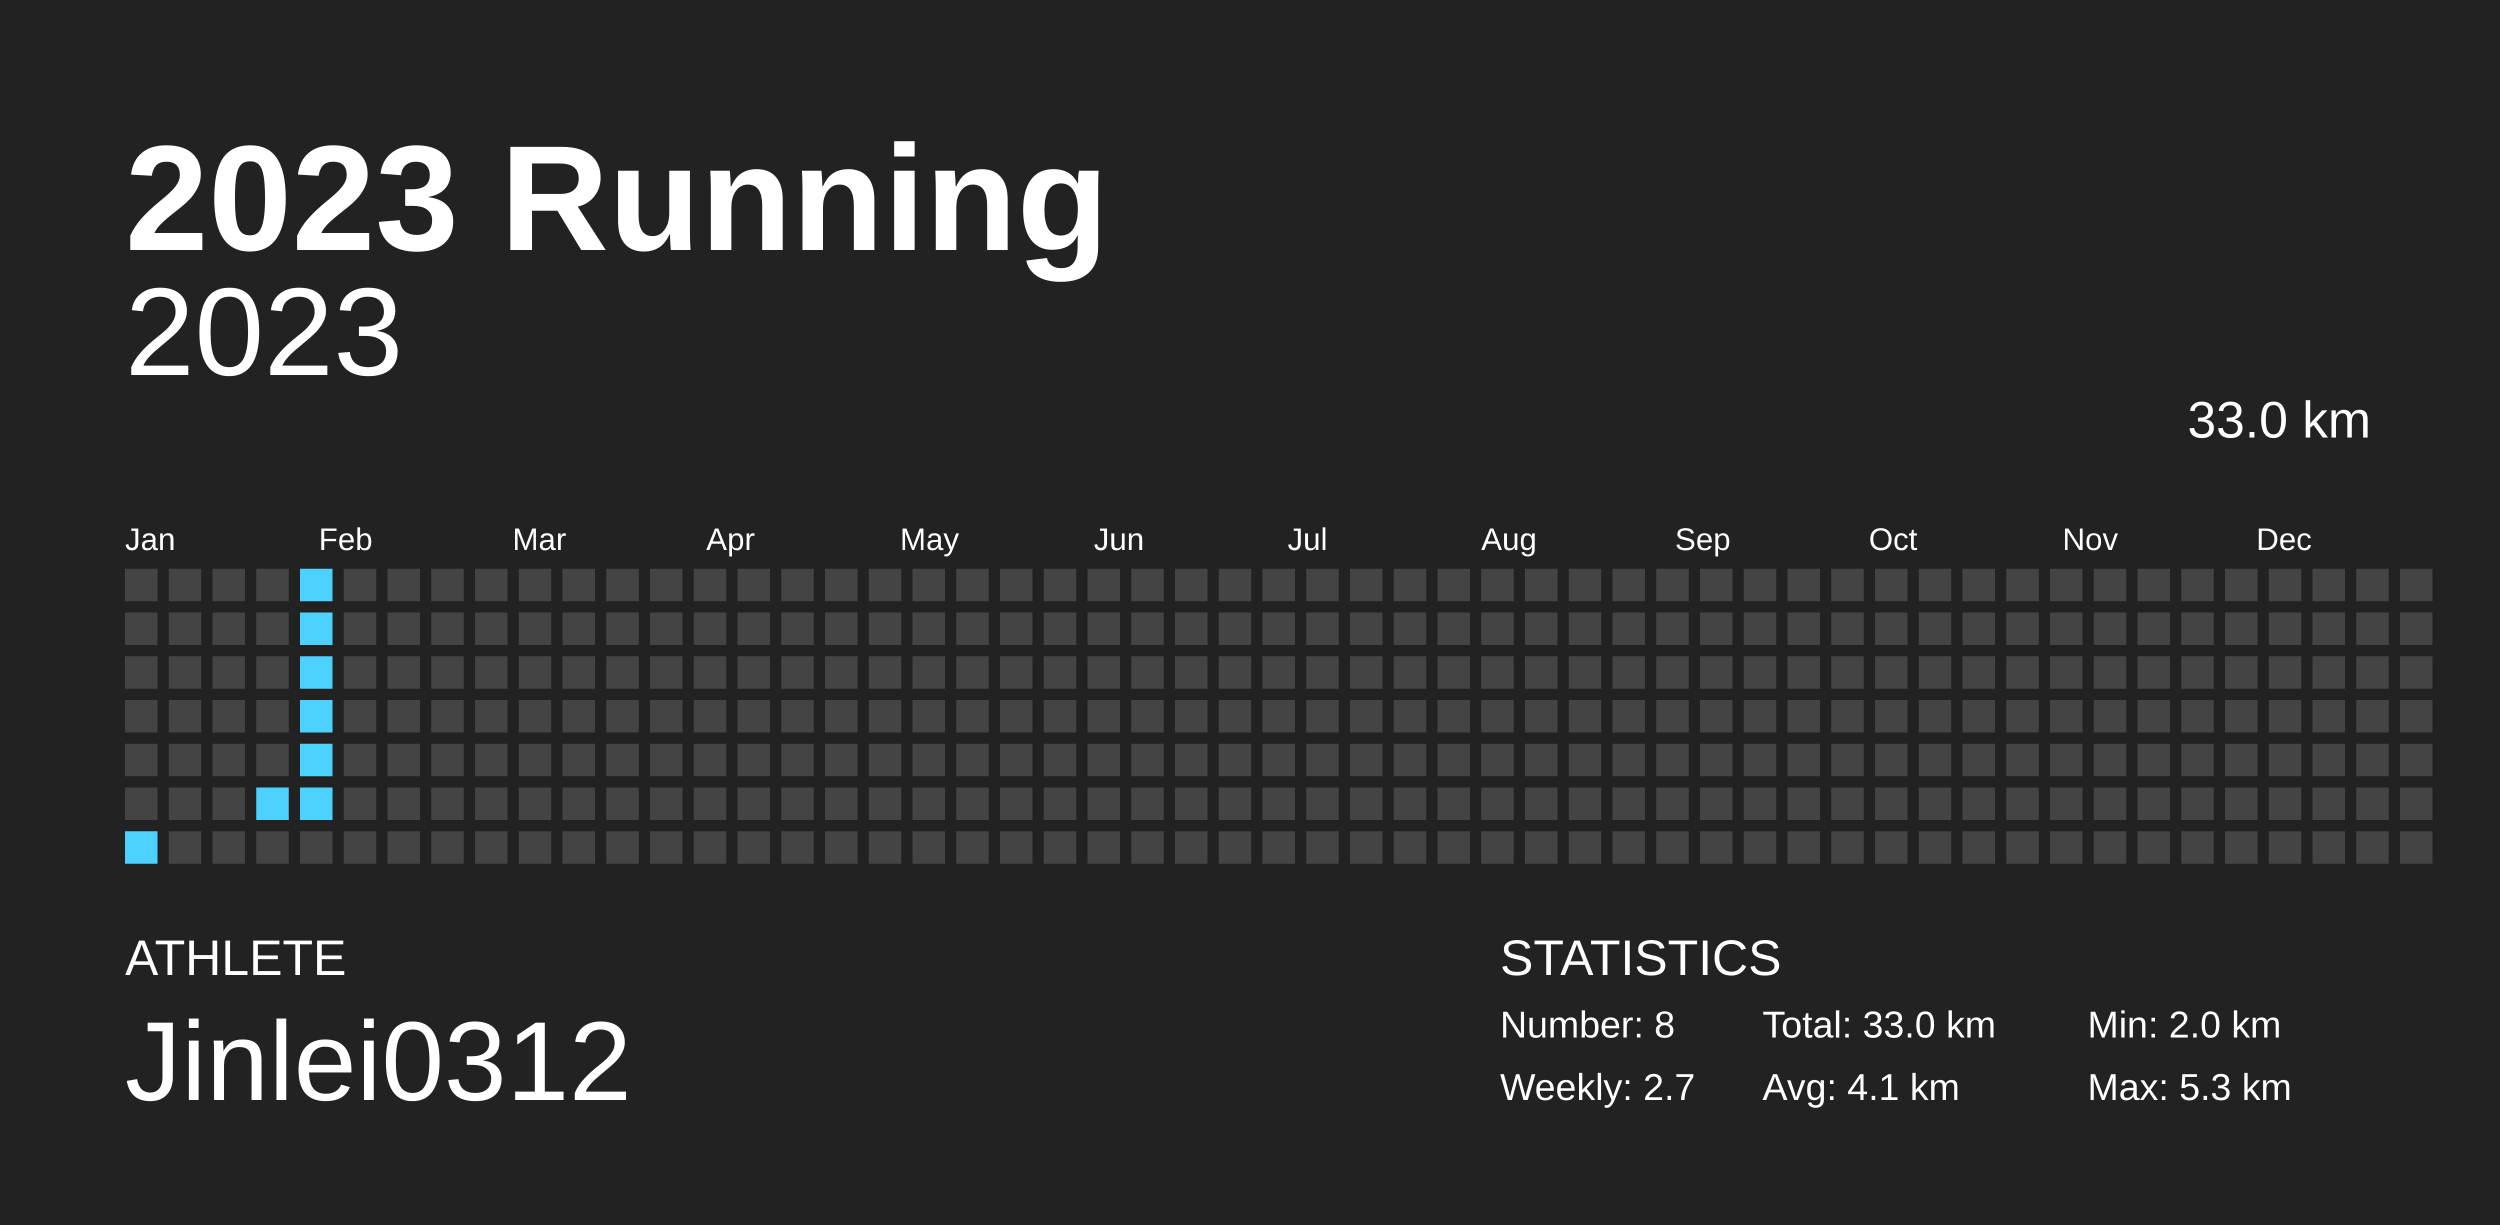
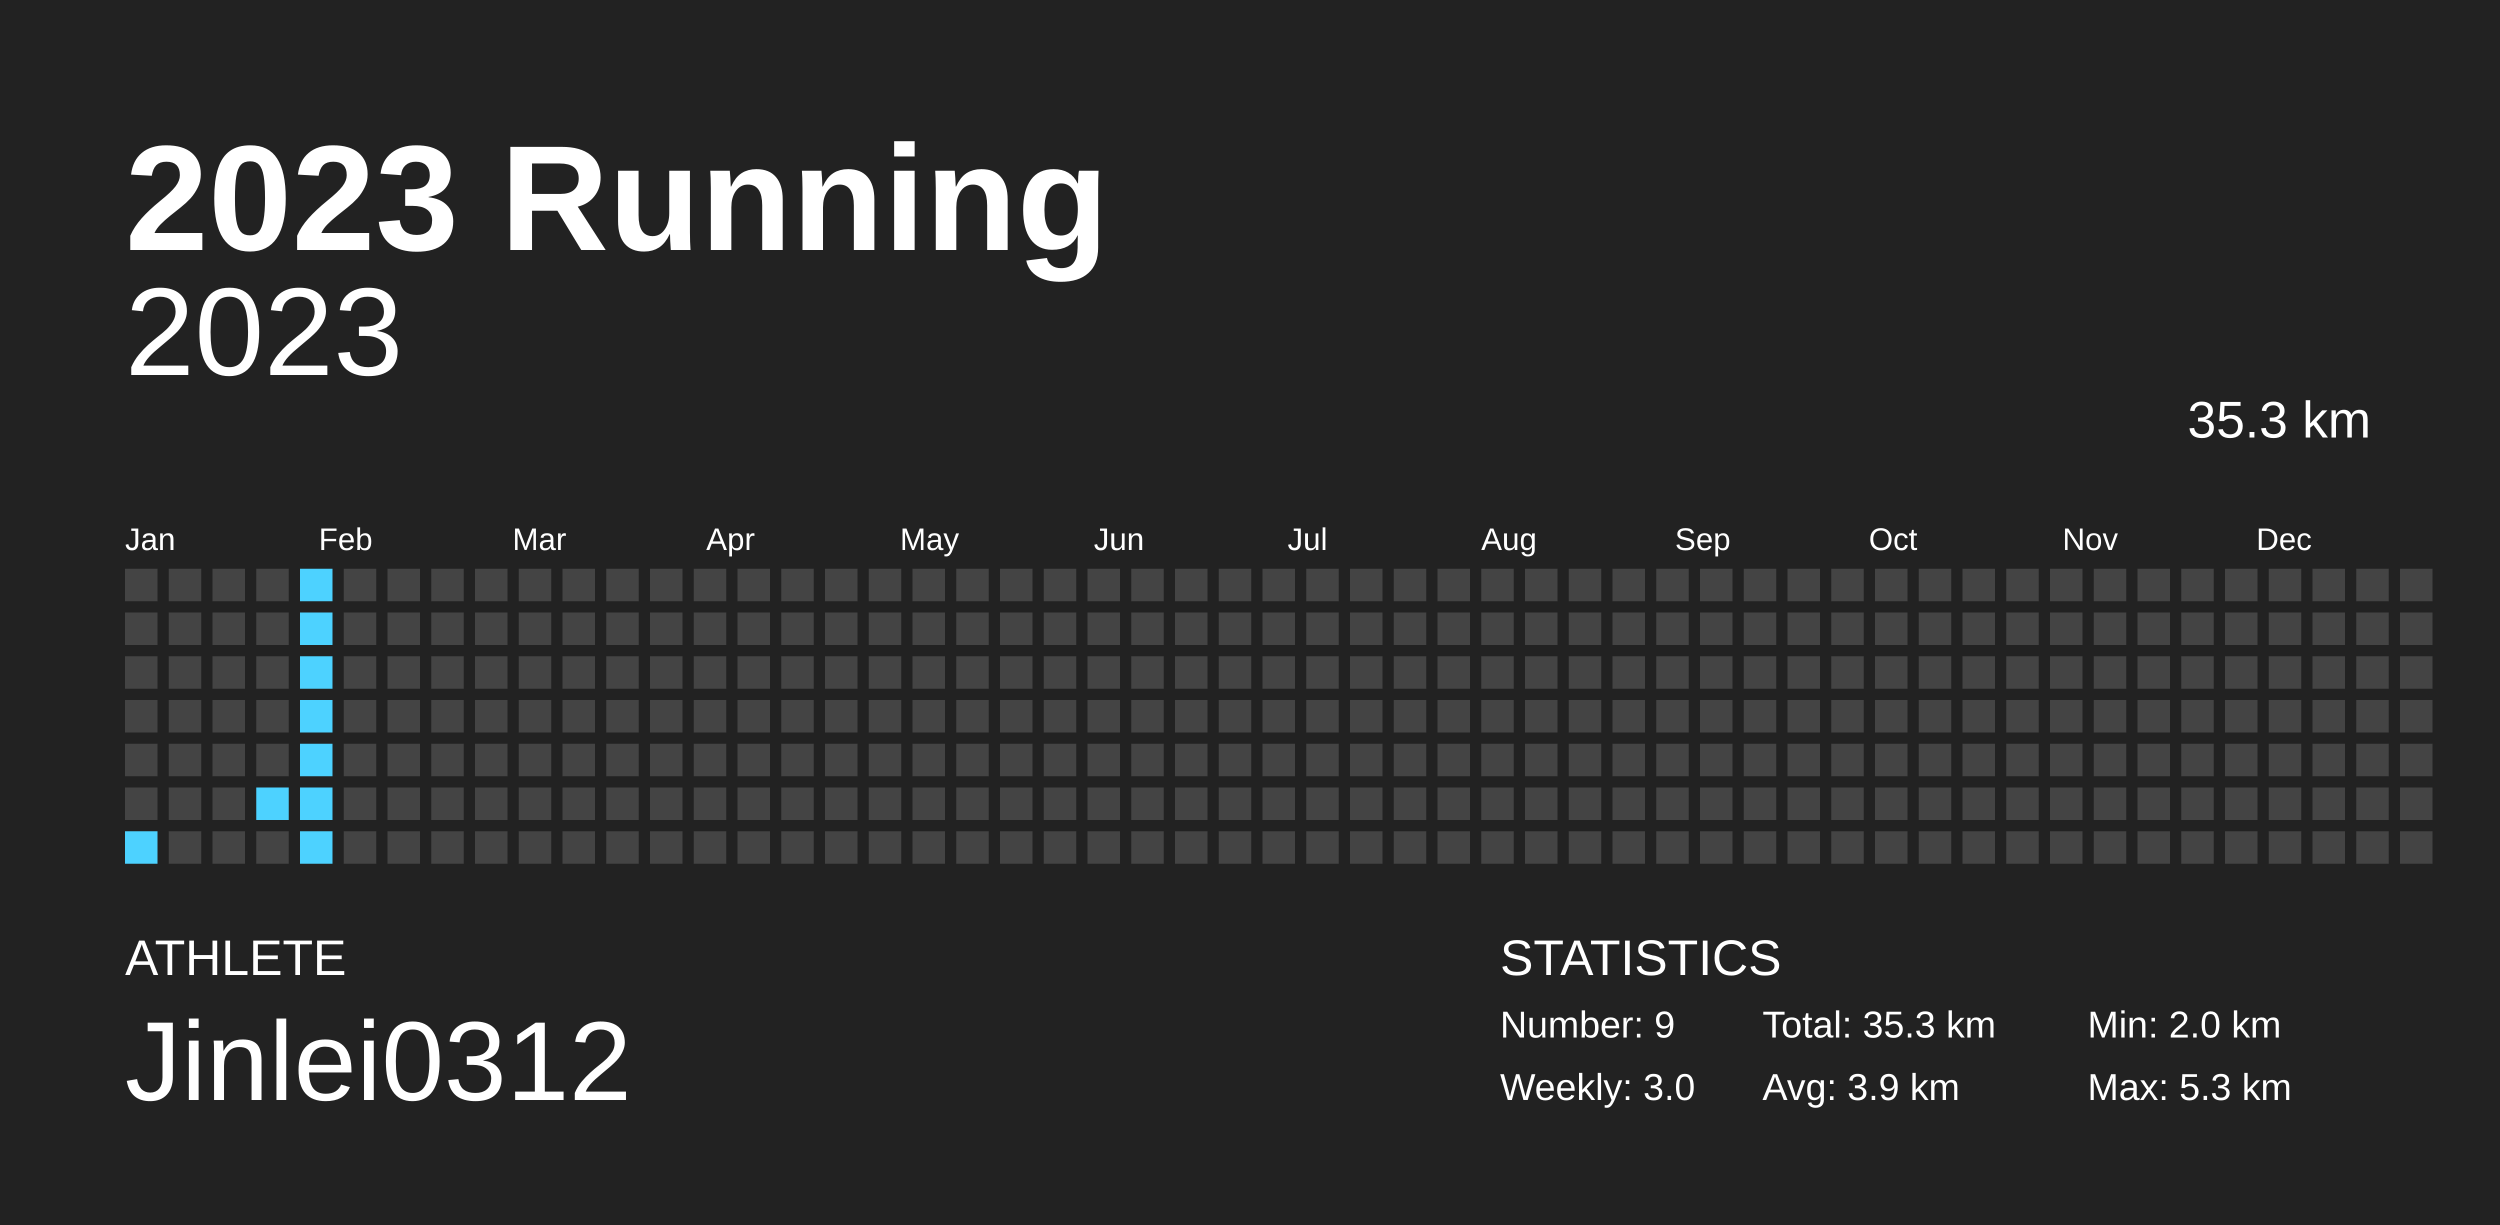
<svg xmlns="http://www.w3.org/2000/svg" baseProfile="full" height="98mm" version="1.1" viewBox="0,0,200,98" width="200mm">
  <defs />
  <rect fill="#222222" height="98" width="200" x="0" y="0" />
  <text fill="#FFFFFF" style="font-size:12px; font-family:Arial; font-weight:bold;" x="10" y="20">2023 Running</text>
  <text fill="#FFFFFF" style="font-size:4px; font-family:Arial" x="10" y="78">ATHLETE</text>
  <text fill="#FFFFFF" style="font-size:9px; font-family:Arial" x="10" y="88">Jinlei0312</text>
  <text fill="#FFFFFF" style="font-size:4px; font-family:Arial" x="120" y="78">STATISTICS</text>
-   <text fill="#FFFFFF" style="font-size:3px; font-family:Arial" x="120" y="83">Number: 8</text>
-   <text fill="#FFFFFF" style="font-size:3px; font-family:Arial" x="120" y="88">Weekly: 2.7</text>
-   <text fill="#FFFFFF" style="font-size:3px; font-family:Arial" x="141" y="83">Total: 33.0 km</text>
-   <text fill="#FFFFFF" style="font-size:3px; font-family:Arial" x="141" y="88">Avg: 4.1 km</text>
+   <text fill="#FFFFFF" style="font-size:3px; font-family:Arial" x="120" y="83">Number: 9</text>
+   <text fill="#FFFFFF" style="font-size:3px; font-family:Arial" x="120" y="88">Weekly: 3.0</text>
+   <text fill="#FFFFFF" style="font-size:3px; font-family:Arial" x="141" y="83">Total: 35.3 km</text>
+   <text fill="#FFFFFF" style="font-size:3px; font-family:Arial" x="141" y="88">Avg: 3.9 km</text>
  <text fill="#FFFFFF" style="font-size:3px; font-family:Arial" x="167" y="83">Min: 2.0 km</text>
  <text fill="#FFFFFF" style="font-size:3px; font-family:Arial" x="167" y="88">Max: 5.3 km</text>
  <text alignment-baseline="hanging" fill="#FFFFFF" style="font-size:10.0px; font-family:Arial;" x="10" y="30">2023</text>
-   <text alignment-baseline="hanging" fill="#FFFFFF" style="font-size:4.125px; font-family:Arial;" x="175" y="35">33.0 km</text>
+   <text alignment-baseline="hanging" fill="#FFFFFF" style="font-size:4.125px; font-family:Arial;" x="175" y="35">35.3 km</text>
  <text fill="#FFFFFF" style="font-size:2.5px; font-family:Arial" x="10.0" y="44">Jan</text>
  <text fill="#FFFFFF" style="font-size:2.5px; font-family:Arial" x="25.5" y="44">Feb</text>
  <text fill="#FFFFFF" style="font-size:2.5px; font-family:Arial" x="41.0" y="44">Mar</text>
  <text fill="#FFFFFF" style="font-size:2.5px; font-family:Arial" x="56.5" y="44">Apr</text>
  <text fill="#FFFFFF" style="font-size:2.5px; font-family:Arial" x="72.0" y="44">May</text>
  <text fill="#FFFFFF" style="font-size:2.5px; font-family:Arial" x="87.5" y="44">Jun</text>
  <text fill="#FFFFFF" style="font-size:2.5px; font-family:Arial" x="103.0" y="44">Jul</text>
  <text fill="#FFFFFF" style="font-size:2.5px; font-family:Arial" x="118.5" y="44">Aug</text>
  <text fill="#FFFFFF" style="font-size:2.5px; font-family:Arial" x="134.0" y="44">Sep</text>
  <text fill="#FFFFFF" style="font-size:2.5px; font-family:Arial" x="149.5" y="44">Oct</text>
  <text fill="#FFFFFF" style="font-size:2.5px; font-family:Arial" x="165.0" y="44">Nov</text>
  <text fill="#FFFFFF" style="font-size:2.5px; font-family:Arial" x="180.5" y="44">Dec</text>
  <rect fill="#444444" height="2.6" width="2.6" x="10.0" y="45.5" />
  <rect fill="#444444" height="2.6" width="2.6" x="10.0" y="49.0" />
  <rect fill="#444444" height="2.6" width="2.6" x="10.0" y="52.5" />
  <rect fill="#444444" height="2.6" width="2.6" x="10.0" y="56.0" />
  <rect fill="#444444" height="2.6" width="2.6" x="10.0" y="59.5" />
  <rect fill="#444444" height="2.6" width="2.6" x="10.0" y="63.0" />
  <rect fill="#4dd2ff" height="2.6" width="2.6" x="10.0" y="66.5" />
  <rect fill="#444444" height="2.6" width="2.6" x="13.5" y="45.5" />
  <rect fill="#444444" height="2.6" width="2.6" x="13.5" y="49.0" />
  <rect fill="#444444" height="2.6" width="2.6" x="13.5" y="52.5" />
  <rect fill="#444444" height="2.6" width="2.6" x="13.5" y="56.0" />
  <rect fill="#444444" height="2.6" width="2.6" x="13.5" y="59.5" />
  <rect fill="#444444" height="2.6" width="2.6" x="13.5" y="63.0" />
  <rect fill="#444444" height="2.6" width="2.6" x="13.5" y="66.5" />
  <rect fill="#444444" height="2.6" width="2.6" x="17.0" y="45.5" />
  <rect fill="#444444" height="2.6" width="2.6" x="17.0" y="49.0" />
  <rect fill="#444444" height="2.6" width="2.6" x="17.0" y="52.5" />
  <rect fill="#444444" height="2.6" width="2.6" x="17.0" y="56.0" />
  <rect fill="#444444" height="2.6" width="2.6" x="17.0" y="59.5" />
  <rect fill="#444444" height="2.6" width="2.6" x="17.0" y="63.0" />
  <rect fill="#444444" height="2.6" width="2.6" x="17.0" y="66.5" />
  <rect fill="#444444" height="2.6" width="2.6" x="20.5" y="45.5" />
  <rect fill="#444444" height="2.6" width="2.6" x="20.5" y="49.0" />
  <rect fill="#444444" height="2.6" width="2.6" x="20.5" y="52.5" />
  <rect fill="#444444" height="2.6" width="2.6" x="20.5" y="56.0" />
  <rect fill="#444444" height="2.6" width="2.6" x="20.5" y="59.5" />
  <rect fill="#4dd2ff" height="2.6" width="2.6" x="20.5" y="63.0" />
  <rect fill="#444444" height="2.6" width="2.6" x="20.5" y="66.5" />
  <rect fill="#4dd2ff" height="2.6" width="2.6" x="24.0" y="45.5" />
  <rect fill="#4dd2ff" height="2.6" width="2.6" x="24.0" y="49.0" />
  <rect fill="#4dd2ff" height="2.6" width="2.6" x="24.0" y="52.5" />
  <rect fill="#4dd2ff" height="2.6" width="2.6" x="24.0" y="56.0" />
  <rect fill="#4dd2ff" height="2.6" width="2.6" x="24.0" y="59.5" />
  <rect fill="#4dd2ff" height="2.6" width="2.6" x="24.0" y="63.0" />
-   <rect fill="#444444" height="2.6" width="2.6" x="24.0" y="66.5" />
+   <rect fill="#4dd2ff" height="2.6" width="2.6" x="24.0" y="66.5" />
  <rect fill="#444444" height="2.6" width="2.6" x="27.5" y="45.5" />
  <rect fill="#444444" height="2.6" width="2.6" x="27.5" y="49.0" />
  <rect fill="#444444" height="2.6" width="2.6" x="27.5" y="52.5" />
  <rect fill="#444444" height="2.6" width="2.6" x="27.5" y="56.0" />
  <rect fill="#444444" height="2.6" width="2.6" x="27.5" y="59.5" />
  <rect fill="#444444" height="2.6" width="2.6" x="27.5" y="63.0" />
  <rect fill="#444444" height="2.6" width="2.6" x="27.5" y="66.5" />
  <rect fill="#444444" height="2.6" width="2.6" x="31.0" y="45.5" />
  <rect fill="#444444" height="2.6" width="2.6" x="31.0" y="49.0" />
  <rect fill="#444444" height="2.6" width="2.6" x="31.0" y="52.5" />
  <rect fill="#444444" height="2.6" width="2.6" x="31.0" y="56.0" />
  <rect fill="#444444" height="2.6" width="2.6" x="31.0" y="59.5" />
  <rect fill="#444444" height="2.6" width="2.6" x="31.0" y="63.0" />
  <rect fill="#444444" height="2.6" width="2.6" x="31.0" y="66.5" />
  <rect fill="#444444" height="2.6" width="2.6" x="34.5" y="45.5" />
  <rect fill="#444444" height="2.6" width="2.6" x="34.5" y="49.0" />
  <rect fill="#444444" height="2.6" width="2.6" x="34.5" y="52.5" />
  <rect fill="#444444" height="2.6" width="2.6" x="34.5" y="56.0" />
  <rect fill="#444444" height="2.6" width="2.6" x="34.5" y="59.5" />
  <rect fill="#444444" height="2.6" width="2.6" x="34.5" y="63.0" />
  <rect fill="#444444" height="2.6" width="2.6" x="34.5" y="66.5" />
  <rect fill="#444444" height="2.6" width="2.6" x="38.0" y="45.5" />
  <rect fill="#444444" height="2.6" width="2.6" x="38.0" y="49.0" />
  <rect fill="#444444" height="2.6" width="2.6" x="38.0" y="52.5" />
  <rect fill="#444444" height="2.6" width="2.6" x="38.0" y="56.0" />
  <rect fill="#444444" height="2.6" width="2.6" x="38.0" y="59.5" />
  <rect fill="#444444" height="2.6" width="2.6" x="38.0" y="63.0" />
  <rect fill="#444444" height="2.6" width="2.6" x="38.0" y="66.5" />
  <rect fill="#444444" height="2.6" width="2.6" x="41.5" y="45.5" />
  <rect fill="#444444" height="2.6" width="2.6" x="41.5" y="49.0" />
  <rect fill="#444444" height="2.6" width="2.6" x="41.5" y="52.5" />
  <rect fill="#444444" height="2.6" width="2.6" x="41.5" y="56.0" />
  <rect fill="#444444" height="2.6" width="2.6" x="41.5" y="59.5" />
  <rect fill="#444444" height="2.6" width="2.6" x="41.5" y="63.0" />
  <rect fill="#444444" height="2.6" width="2.6" x="41.5" y="66.5" />
  <rect fill="#444444" height="2.6" width="2.6" x="45.0" y="45.5" />
  <rect fill="#444444" height="2.6" width="2.6" x="45.0" y="49.0" />
  <rect fill="#444444" height="2.6" width="2.6" x="45.0" y="52.5" />
  <rect fill="#444444" height="2.6" width="2.6" x="45.0" y="56.0" />
  <rect fill="#444444" height="2.6" width="2.6" x="45.0" y="59.5" />
  <rect fill="#444444" height="2.6" width="2.6" x="45.0" y="63.0" />
  <rect fill="#444444" height="2.6" width="2.6" x="45.0" y="66.5" />
  <rect fill="#444444" height="2.6" width="2.6" x="48.5" y="45.5" />
  <rect fill="#444444" height="2.6" width="2.6" x="48.5" y="49.0" />
  <rect fill="#444444" height="2.6" width="2.6" x="48.5" y="52.5" />
  <rect fill="#444444" height="2.6" width="2.6" x="48.5" y="56.0" />
  <rect fill="#444444" height="2.6" width="2.6" x="48.5" y="59.5" />
  <rect fill="#444444" height="2.6" width="2.6" x="48.5" y="63.0" />
  <rect fill="#444444" height="2.6" width="2.6" x="48.5" y="66.5" />
  <rect fill="#444444" height="2.6" width="2.6" x="52.0" y="45.5" />
  <rect fill="#444444" height="2.6" width="2.6" x="52.0" y="49.0" />
  <rect fill="#444444" height="2.6" width="2.6" x="52.0" y="52.5" />
  <rect fill="#444444" height="2.6" width="2.6" x="52.0" y="56.0" />
  <rect fill="#444444" height="2.6" width="2.6" x="52.0" y="59.5" />
  <rect fill="#444444" height="2.6" width="2.6" x="52.0" y="63.0" />
  <rect fill="#444444" height="2.6" width="2.6" x="52.0" y="66.5" />
  <rect fill="#444444" height="2.6" width="2.6" x="55.5" y="45.5" />
  <rect fill="#444444" height="2.6" width="2.6" x="55.5" y="49.0" />
  <rect fill="#444444" height="2.6" width="2.6" x="55.5" y="52.5" />
  <rect fill="#444444" height="2.6" width="2.6" x="55.5" y="56.0" />
  <rect fill="#444444" height="2.6" width="2.6" x="55.5" y="59.5" />
  <rect fill="#444444" height="2.6" width="2.6" x="55.5" y="63.0" />
  <rect fill="#444444" height="2.6" width="2.6" x="55.5" y="66.5" />
  <rect fill="#444444" height="2.6" width="2.6" x="59.0" y="45.5" />
  <rect fill="#444444" height="2.6" width="2.6" x="59.0" y="49.0" />
  <rect fill="#444444" height="2.6" width="2.6" x="59.0" y="52.5" />
  <rect fill="#444444" height="2.6" width="2.6" x="59.0" y="56.0" />
  <rect fill="#444444" height="2.6" width="2.6" x="59.0" y="59.5" />
  <rect fill="#444444" height="2.6" width="2.6" x="59.0" y="63.0" />
  <rect fill="#444444" height="2.6" width="2.6" x="59.0" y="66.5" />
  <rect fill="#444444" height="2.6" width="2.6" x="62.5" y="45.5" />
  <rect fill="#444444" height="2.6" width="2.6" x="62.5" y="49.0" />
  <rect fill="#444444" height="2.6" width="2.6" x="62.5" y="52.5" />
  <rect fill="#444444" height="2.6" width="2.6" x="62.5" y="56.0" />
  <rect fill="#444444" height="2.6" width="2.6" x="62.5" y="59.5" />
  <rect fill="#444444" height="2.6" width="2.6" x="62.5" y="63.0" />
  <rect fill="#444444" height="2.6" width="2.6" x="62.5" y="66.5" />
  <rect fill="#444444" height="2.6" width="2.6" x="66.0" y="45.5" />
  <rect fill="#444444" height="2.6" width="2.6" x="66.0" y="49.0" />
  <rect fill="#444444" height="2.6" width="2.6" x="66.0" y="52.5" />
  <rect fill="#444444" height="2.6" width="2.6" x="66.0" y="56.0" />
  <rect fill="#444444" height="2.6" width="2.6" x="66.0" y="59.5" />
  <rect fill="#444444" height="2.6" width="2.6" x="66.0" y="63.0" />
  <rect fill="#444444" height="2.6" width="2.6" x="66.0" y="66.5" />
  <rect fill="#444444" height="2.6" width="2.6" x="69.5" y="45.5" />
  <rect fill="#444444" height="2.6" width="2.6" x="69.5" y="49.0" />
  <rect fill="#444444" height="2.6" width="2.6" x="69.5" y="52.5" />
  <rect fill="#444444" height="2.6" width="2.6" x="69.5" y="56.0" />
  <rect fill="#444444" height="2.6" width="2.6" x="69.5" y="59.5" />
  <rect fill="#444444" height="2.6" width="2.6" x="69.5" y="63.0" />
  <rect fill="#444444" height="2.6" width="2.6" x="69.5" y="66.5" />
  <rect fill="#444444" height="2.6" width="2.6" x="73.0" y="45.5" />
  <rect fill="#444444" height="2.6" width="2.6" x="73.0" y="49.0" />
  <rect fill="#444444" height="2.6" width="2.6" x="73.0" y="52.5" />
  <rect fill="#444444" height="2.6" width="2.6" x="73.0" y="56.0" />
  <rect fill="#444444" height="2.6" width="2.6" x="73.0" y="59.5" />
  <rect fill="#444444" height="2.6" width="2.6" x="73.0" y="63.0" />
  <rect fill="#444444" height="2.6" width="2.6" x="73.0" y="66.5" />
  <rect fill="#444444" height="2.6" width="2.6" x="76.5" y="45.5" />
  <rect fill="#444444" height="2.6" width="2.6" x="76.5" y="49.0" />
  <rect fill="#444444" height="2.6" width="2.6" x="76.5" y="52.5" />
  <rect fill="#444444" height="2.6" width="2.6" x="76.5" y="56.0" />
  <rect fill="#444444" height="2.6" width="2.6" x="76.5" y="59.5" />
  <rect fill="#444444" height="2.6" width="2.6" x="76.5" y="63.0" />
  <rect fill="#444444" height="2.6" width="2.6" x="76.5" y="66.5" />
  <rect fill="#444444" height="2.6" width="2.6" x="80.0" y="45.5" />
  <rect fill="#444444" height="2.6" width="2.6" x="80.0" y="49.0" />
  <rect fill="#444444" height="2.6" width="2.6" x="80.0" y="52.5" />
  <rect fill="#444444" height="2.6" width="2.6" x="80.0" y="56.0" />
  <rect fill="#444444" height="2.6" width="2.6" x="80.0" y="59.5" />
  <rect fill="#444444" height="2.6" width="2.6" x="80.0" y="63.0" />
  <rect fill="#444444" height="2.6" width="2.6" x="80.0" y="66.5" />
  <rect fill="#444444" height="2.6" width="2.6" x="83.5" y="45.5" />
  <rect fill="#444444" height="2.6" width="2.6" x="83.5" y="49.0" />
  <rect fill="#444444" height="2.6" width="2.6" x="83.5" y="52.5" />
  <rect fill="#444444" height="2.6" width="2.6" x="83.5" y="56.0" />
  <rect fill="#444444" height="2.6" width="2.6" x="83.5" y="59.5" />
  <rect fill="#444444" height="2.6" width="2.6" x="83.5" y="63.0" />
  <rect fill="#444444" height="2.6" width="2.6" x="83.5" y="66.5" />
  <rect fill="#444444" height="2.6" width="2.6" x="87.0" y="45.5" />
  <rect fill="#444444" height="2.6" width="2.6" x="87.0" y="49.0" />
  <rect fill="#444444" height="2.6" width="2.6" x="87.0" y="52.5" />
  <rect fill="#444444" height="2.6" width="2.6" x="87.0" y="56.0" />
  <rect fill="#444444" height="2.6" width="2.6" x="87.0" y="59.5" />
  <rect fill="#444444" height="2.6" width="2.6" x="87.0" y="63.0" />
  <rect fill="#444444" height="2.6" width="2.6" x="87.0" y="66.5" />
  <rect fill="#444444" height="2.6" width="2.6" x="90.5" y="45.5" />
  <rect fill="#444444" height="2.6" width="2.6" x="90.5" y="49.0" />
  <rect fill="#444444" height="2.6" width="2.6" x="90.5" y="52.5" />
  <rect fill="#444444" height="2.6" width="2.6" x="90.5" y="56.0" />
  <rect fill="#444444" height="2.6" width="2.6" x="90.5" y="59.5" />
  <rect fill="#444444" height="2.6" width="2.6" x="90.5" y="63.0" />
  <rect fill="#444444" height="2.6" width="2.6" x="90.5" y="66.5" />
  <rect fill="#444444" height="2.6" width="2.6" x="94.0" y="45.5" />
  <rect fill="#444444" height="2.6" width="2.6" x="94.0" y="49.0" />
  <rect fill="#444444" height="2.6" width="2.6" x="94.0" y="52.5" />
  <rect fill="#444444" height="2.6" width="2.6" x="94.0" y="56.0" />
  <rect fill="#444444" height="2.6" width="2.6" x="94.0" y="59.5" />
  <rect fill="#444444" height="2.6" width="2.6" x="94.0" y="63.0" />
  <rect fill="#444444" height="2.6" width="2.6" x="94.0" y="66.5" />
  <rect fill="#444444" height="2.6" width="2.6" x="97.5" y="45.5" />
  <rect fill="#444444" height="2.6" width="2.6" x="97.5" y="49.0" />
  <rect fill="#444444" height="2.6" width="2.6" x="97.5" y="52.5" />
  <rect fill="#444444" height="2.6" width="2.6" x="97.5" y="56.0" />
  <rect fill="#444444" height="2.6" width="2.6" x="97.5" y="59.5" />
  <rect fill="#444444" height="2.6" width="2.6" x="97.5" y="63.0" />
  <rect fill="#444444" height="2.6" width="2.6" x="97.5" y="66.5" />
  <rect fill="#444444" height="2.6" width="2.6" x="101.0" y="45.5" />
  <rect fill="#444444" height="2.6" width="2.6" x="101.0" y="49.0" />
  <rect fill="#444444" height="2.6" width="2.6" x="101.0" y="52.5" />
  <rect fill="#444444" height="2.6" width="2.6" x="101.0" y="56.0" />
  <rect fill="#444444" height="2.6" width="2.6" x="101.0" y="59.5" />
  <rect fill="#444444" height="2.6" width="2.6" x="101.0" y="63.0" />
  <rect fill="#444444" height="2.6" width="2.6" x="101.0" y="66.5" />
  <rect fill="#444444" height="2.6" width="2.6" x="104.5" y="45.5" />
  <rect fill="#444444" height="2.6" width="2.6" x="104.5" y="49.0" />
  <rect fill="#444444" height="2.6" width="2.6" x="104.5" y="52.5" />
  <rect fill="#444444" height="2.6" width="2.6" x="104.5" y="56.0" />
  <rect fill="#444444" height="2.6" width="2.6" x="104.5" y="59.5" />
  <rect fill="#444444" height="2.6" width="2.6" x="104.5" y="63.0" />
  <rect fill="#444444" height="2.6" width="2.6" x="104.5" y="66.5" />
  <rect fill="#444444" height="2.6" width="2.6" x="108.0" y="45.5" />
  <rect fill="#444444" height="2.6" width="2.6" x="108.0" y="49.0" />
  <rect fill="#444444" height="2.6" width="2.6" x="108.0" y="52.5" />
  <rect fill="#444444" height="2.6" width="2.6" x="108.0" y="56.0" />
  <rect fill="#444444" height="2.6" width="2.6" x="108.0" y="59.5" />
  <rect fill="#444444" height="2.6" width="2.6" x="108.0" y="63.0" />
  <rect fill="#444444" height="2.6" width="2.6" x="108.0" y="66.5" />
  <rect fill="#444444" height="2.6" width="2.6" x="111.5" y="45.5" />
  <rect fill="#444444" height="2.6" width="2.6" x="111.5" y="49.0" />
  <rect fill="#444444" height="2.6" width="2.6" x="111.5" y="52.5" />
  <rect fill="#444444" height="2.6" width="2.6" x="111.5" y="56.0" />
  <rect fill="#444444" height="2.6" width="2.6" x="111.5" y="59.5" />
  <rect fill="#444444" height="2.6" width="2.6" x="111.5" y="63.0" />
  <rect fill="#444444" height="2.6" width="2.6" x="111.5" y="66.5" />
  <rect fill="#444444" height="2.6" width="2.6" x="115.0" y="45.5" />
  <rect fill="#444444" height="2.6" width="2.6" x="115.0" y="49.0" />
  <rect fill="#444444" height="2.6" width="2.6" x="115.0" y="52.5" />
  <rect fill="#444444" height="2.6" width="2.6" x="115.0" y="56.0" />
  <rect fill="#444444" height="2.6" width="2.6" x="115.0" y="59.5" />
  <rect fill="#444444" height="2.6" width="2.6" x="115.0" y="63.0" />
  <rect fill="#444444" height="2.6" width="2.6" x="115.0" y="66.5" />
  <rect fill="#444444" height="2.6" width="2.6" x="118.5" y="45.5" />
  <rect fill="#444444" height="2.6" width="2.6" x="118.5" y="49.0" />
  <rect fill="#444444" height="2.6" width="2.6" x="118.5" y="52.5" />
  <rect fill="#444444" height="2.6" width="2.6" x="118.5" y="56.0" />
  <rect fill="#444444" height="2.6" width="2.6" x="118.5" y="59.5" />
  <rect fill="#444444" height="2.6" width="2.6" x="118.5" y="63.0" />
  <rect fill="#444444" height="2.6" width="2.6" x="118.5" y="66.5" />
  <rect fill="#444444" height="2.6" width="2.6" x="122.0" y="45.5" />
  <rect fill="#444444" height="2.6" width="2.6" x="122.0" y="49.0" />
  <rect fill="#444444" height="2.6" width="2.6" x="122.0" y="52.5" />
  <rect fill="#444444" height="2.6" width="2.6" x="122.0" y="56.0" />
  <rect fill="#444444" height="2.6" width="2.6" x="122.0" y="59.5" />
  <rect fill="#444444" height="2.6" width="2.6" x="122.0" y="63.0" />
  <rect fill="#444444" height="2.6" width="2.6" x="122.0" y="66.5" />
  <rect fill="#444444" height="2.6" width="2.6" x="125.5" y="45.5" />
  <rect fill="#444444" height="2.6" width="2.6" x="125.5" y="49.0" />
  <rect fill="#444444" height="2.6" width="2.6" x="125.5" y="52.5" />
  <rect fill="#444444" height="2.6" width="2.6" x="125.5" y="56.0" />
  <rect fill="#444444" height="2.6" width="2.6" x="125.5" y="59.5" />
  <rect fill="#444444" height="2.6" width="2.6" x="125.5" y="63.0" />
  <rect fill="#444444" height="2.6" width="2.6" x="125.5" y="66.5" />
  <rect fill="#444444" height="2.6" width="2.6" x="129.0" y="45.5" />
  <rect fill="#444444" height="2.6" width="2.6" x="129.0" y="49.0" />
  <rect fill="#444444" height="2.6" width="2.6" x="129.0" y="52.5" />
  <rect fill="#444444" height="2.6" width="2.6" x="129.0" y="56.0" />
  <rect fill="#444444" height="2.6" width="2.6" x="129.0" y="59.5" />
  <rect fill="#444444" height="2.6" width="2.6" x="129.0" y="63.0" />
  <rect fill="#444444" height="2.6" width="2.6" x="129.0" y="66.5" />
  <rect fill="#444444" height="2.6" width="2.6" x="132.5" y="45.5" />
  <rect fill="#444444" height="2.6" width="2.6" x="132.5" y="49.0" />
  <rect fill="#444444" height="2.6" width="2.6" x="132.5" y="52.5" />
  <rect fill="#444444" height="2.6" width="2.6" x="132.5" y="56.0" />
  <rect fill="#444444" height="2.6" width="2.6" x="132.5" y="59.5" />
  <rect fill="#444444" height="2.6" width="2.6" x="132.5" y="63.0" />
  <rect fill="#444444" height="2.6" width="2.6" x="132.5" y="66.5" />
  <rect fill="#444444" height="2.6" width="2.6" x="136.0" y="45.5" />
  <rect fill="#444444" height="2.6" width="2.6" x="136.0" y="49.0" />
  <rect fill="#444444" height="2.6" width="2.6" x="136.0" y="52.5" />
  <rect fill="#444444" height="2.6" width="2.6" x="136.0" y="56.0" />
  <rect fill="#444444" height="2.6" width="2.6" x="136.0" y="59.5" />
  <rect fill="#444444" height="2.6" width="2.6" x="136.0" y="63.0" />
  <rect fill="#444444" height="2.6" width="2.6" x="136.0" y="66.5" />
  <rect fill="#444444" height="2.6" width="2.6" x="139.5" y="45.5" />
  <rect fill="#444444" height="2.6" width="2.6" x="139.5" y="49.0" />
  <rect fill="#444444" height="2.6" width="2.6" x="139.5" y="52.5" />
  <rect fill="#444444" height="2.6" width="2.6" x="139.5" y="56.0" />
  <rect fill="#444444" height="2.6" width="2.6" x="139.5" y="59.5" />
  <rect fill="#444444" height="2.6" width="2.6" x="139.5" y="63.0" />
  <rect fill="#444444" height="2.6" width="2.6" x="139.5" y="66.5" />
  <rect fill="#444444" height="2.6" width="2.6" x="143.0" y="45.5" />
  <rect fill="#444444" height="2.6" width="2.6" x="143.0" y="49.0" />
  <rect fill="#444444" height="2.6" width="2.6" x="143.0" y="52.5" />
  <rect fill="#444444" height="2.6" width="2.6" x="143.0" y="56.0" />
  <rect fill="#444444" height="2.6" width="2.6" x="143.0" y="59.5" />
  <rect fill="#444444" height="2.6" width="2.6" x="143.0" y="63.0" />
  <rect fill="#444444" height="2.6" width="2.6" x="143.0" y="66.5" />
  <rect fill="#444444" height="2.6" width="2.6" x="146.5" y="45.5" />
  <rect fill="#444444" height="2.6" width="2.6" x="146.5" y="49.0" />
  <rect fill="#444444" height="2.6" width="2.6" x="146.5" y="52.5" />
  <rect fill="#444444" height="2.6" width="2.6" x="146.5" y="56.0" />
  <rect fill="#444444" height="2.6" width="2.6" x="146.5" y="59.5" />
  <rect fill="#444444" height="2.6" width="2.6" x="146.5" y="63.0" />
  <rect fill="#444444" height="2.6" width="2.6" x="146.5" y="66.5" />
  <rect fill="#444444" height="2.6" width="2.6" x="150.0" y="45.5" />
  <rect fill="#444444" height="2.6" width="2.6" x="150.0" y="49.0" />
  <rect fill="#444444" height="2.6" width="2.6" x="150.0" y="52.5" />
  <rect fill="#444444" height="2.6" width="2.6" x="150.0" y="56.0" />
  <rect fill="#444444" height="2.6" width="2.6" x="150.0" y="59.5" />
  <rect fill="#444444" height="2.6" width="2.6" x="150.0" y="63.0" />
  <rect fill="#444444" height="2.6" width="2.6" x="150.0" y="66.5" />
  <rect fill="#444444" height="2.6" width="2.6" x="153.5" y="45.5" />
  <rect fill="#444444" height="2.6" width="2.6" x="153.5" y="49.0" />
  <rect fill="#444444" height="2.6" width="2.6" x="153.5" y="52.5" />
  <rect fill="#444444" height="2.6" width="2.6" x="153.5" y="56.0" />
  <rect fill="#444444" height="2.6" width="2.6" x="153.5" y="59.5" />
  <rect fill="#444444" height="2.6" width="2.6" x="153.5" y="63.0" />
  <rect fill="#444444" height="2.6" width="2.6" x="153.5" y="66.5" />
  <rect fill="#444444" height="2.6" width="2.6" x="157.0" y="45.5" />
  <rect fill="#444444" height="2.6" width="2.6" x="157.0" y="49.0" />
  <rect fill="#444444" height="2.6" width="2.6" x="157.0" y="52.5" />
  <rect fill="#444444" height="2.6" width="2.6" x="157.0" y="56.0" />
  <rect fill="#444444" height="2.6" width="2.6" x="157.0" y="59.5" />
  <rect fill="#444444" height="2.6" width="2.6" x="157.0" y="63.0" />
  <rect fill="#444444" height="2.6" width="2.6" x="157.0" y="66.5" />
  <rect fill="#444444" height="2.6" width="2.6" x="160.5" y="45.5" />
  <rect fill="#444444" height="2.6" width="2.6" x="160.5" y="49.0" />
  <rect fill="#444444" height="2.6" width="2.6" x="160.5" y="52.5" />
  <rect fill="#444444" height="2.6" width="2.6" x="160.5" y="56.0" />
  <rect fill="#444444" height="2.6" width="2.6" x="160.5" y="59.5" />
  <rect fill="#444444" height="2.6" width="2.6" x="160.5" y="63.0" />
  <rect fill="#444444" height="2.6" width="2.6" x="160.5" y="66.5" />
  <rect fill="#444444" height="2.6" width="2.6" x="164.0" y="45.5" />
  <rect fill="#444444" height="2.6" width="2.6" x="164.0" y="49.0" />
  <rect fill="#444444" height="2.6" width="2.6" x="164.0" y="52.5" />
  <rect fill="#444444" height="2.6" width="2.6" x="164.0" y="56.0" />
  <rect fill="#444444" height="2.6" width="2.6" x="164.0" y="59.5" />
  <rect fill="#444444" height="2.6" width="2.6" x="164.0" y="63.0" />
  <rect fill="#444444" height="2.6" width="2.6" x="164.0" y="66.5" />
  <rect fill="#444444" height="2.6" width="2.6" x="167.5" y="45.5" />
  <rect fill="#444444" height="2.6" width="2.6" x="167.5" y="49.0" />
  <rect fill="#444444" height="2.6" width="2.6" x="167.5" y="52.5" />
  <rect fill="#444444" height="2.6" width="2.6" x="167.5" y="56.0" />
  <rect fill="#444444" height="2.6" width="2.6" x="167.5" y="59.5" />
  <rect fill="#444444" height="2.6" width="2.6" x="167.5" y="63.0" />
  <rect fill="#444444" height="2.6" width="2.6" x="167.5" y="66.5" />
  <rect fill="#444444" height="2.6" width="2.6" x="171.0" y="45.5" />
  <rect fill="#444444" height="2.6" width="2.6" x="171.0" y="49.0" />
  <rect fill="#444444" height="2.6" width="2.6" x="171.0" y="52.5" />
  <rect fill="#444444" height="2.6" width="2.6" x="171.0" y="56.0" />
  <rect fill="#444444" height="2.6" width="2.6" x="171.0" y="59.5" />
  <rect fill="#444444" height="2.6" width="2.6" x="171.0" y="63.0" />
  <rect fill="#444444" height="2.6" width="2.6" x="171.0" y="66.5" />
  <rect fill="#444444" height="2.6" width="2.6" x="174.5" y="45.5" />
  <rect fill="#444444" height="2.6" width="2.6" x="174.5" y="49.0" />
  <rect fill="#444444" height="2.6" width="2.6" x="174.5" y="52.5" />
  <rect fill="#444444" height="2.6" width="2.6" x="174.5" y="56.0" />
  <rect fill="#444444" height="2.6" width="2.6" x="174.5" y="59.5" />
  <rect fill="#444444" height="2.6" width="2.6" x="174.5" y="63.0" />
  <rect fill="#444444" height="2.6" width="2.6" x="174.5" y="66.5" />
  <rect fill="#444444" height="2.6" width="2.6" x="178.0" y="45.5" />
  <rect fill="#444444" height="2.6" width="2.6" x="178.0" y="49.0" />
  <rect fill="#444444" height="2.6" width="2.6" x="178.0" y="52.5" />
  <rect fill="#444444" height="2.6" width="2.6" x="178.0" y="56.0" />
  <rect fill="#444444" height="2.6" width="2.6" x="178.0" y="59.5" />
  <rect fill="#444444" height="2.6" width="2.6" x="178.0" y="63.0" />
  <rect fill="#444444" height="2.6" width="2.6" x="178.0" y="66.5" />
  <rect fill="#444444" height="2.6" width="2.6" x="181.5" y="45.5" />
  <rect fill="#444444" height="2.6" width="2.6" x="181.5" y="49.0" />
  <rect fill="#444444" height="2.6" width="2.6" x="181.5" y="52.5" />
  <rect fill="#444444" height="2.6" width="2.6" x="181.5" y="56.0" />
  <rect fill="#444444" height="2.6" width="2.6" x="181.5" y="59.5" />
  <rect fill="#444444" height="2.6" width="2.6" x="181.5" y="63.0" />
  <rect fill="#444444" height="2.6" width="2.6" x="181.5" y="66.5" />
  <rect fill="#444444" height="2.6" width="2.6" x="185.0" y="45.5" />
  <rect fill="#444444" height="2.6" width="2.6" x="185.0" y="49.0" />
  <rect fill="#444444" height="2.6" width="2.6" x="185.0" y="52.5" />
  <rect fill="#444444" height="2.6" width="2.6" x="185.0" y="56.0" />
  <rect fill="#444444" height="2.6" width="2.6" x="185.0" y="59.5" />
  <rect fill="#444444" height="2.6" width="2.6" x="185.0" y="63.0" />
  <rect fill="#444444" height="2.6" width="2.6" x="185.0" y="66.5" />
  <rect fill="#444444" height="2.6" width="2.6" x="188.5" y="45.5" />
  <rect fill="#444444" height="2.6" width="2.6" x="188.5" y="49.0" />
  <rect fill="#444444" height="2.6" width="2.6" x="188.5" y="52.5" />
  <rect fill="#444444" height="2.6" width="2.6" x="188.5" y="56.0" />
  <rect fill="#444444" height="2.6" width="2.6" x="188.5" y="59.5" />
  <rect fill="#444444" height="2.6" width="2.6" x="188.5" y="63.0" />
  <rect fill="#444444" height="2.6" width="2.6" x="188.5" y="66.5" />
  <rect fill="#444444" height="2.6" width="2.6" x="192.0" y="45.5" />
  <rect fill="#444444" height="2.6" width="2.6" x="192.0" y="49.0" />
  <rect fill="#444444" height="2.6" width="2.6" x="192.0" y="52.5" />
  <rect fill="#444444" height="2.6" width="2.6" x="192.0" y="56.0" />
  <rect fill="#444444" height="2.6" width="2.6" x="192.0" y="59.5" />
  <rect fill="#444444" height="2.6" width="2.6" x="192.0" y="63.0" />
  <rect fill="#444444" height="2.6" width="2.6" x="192.0" y="66.5" />
</svg>
